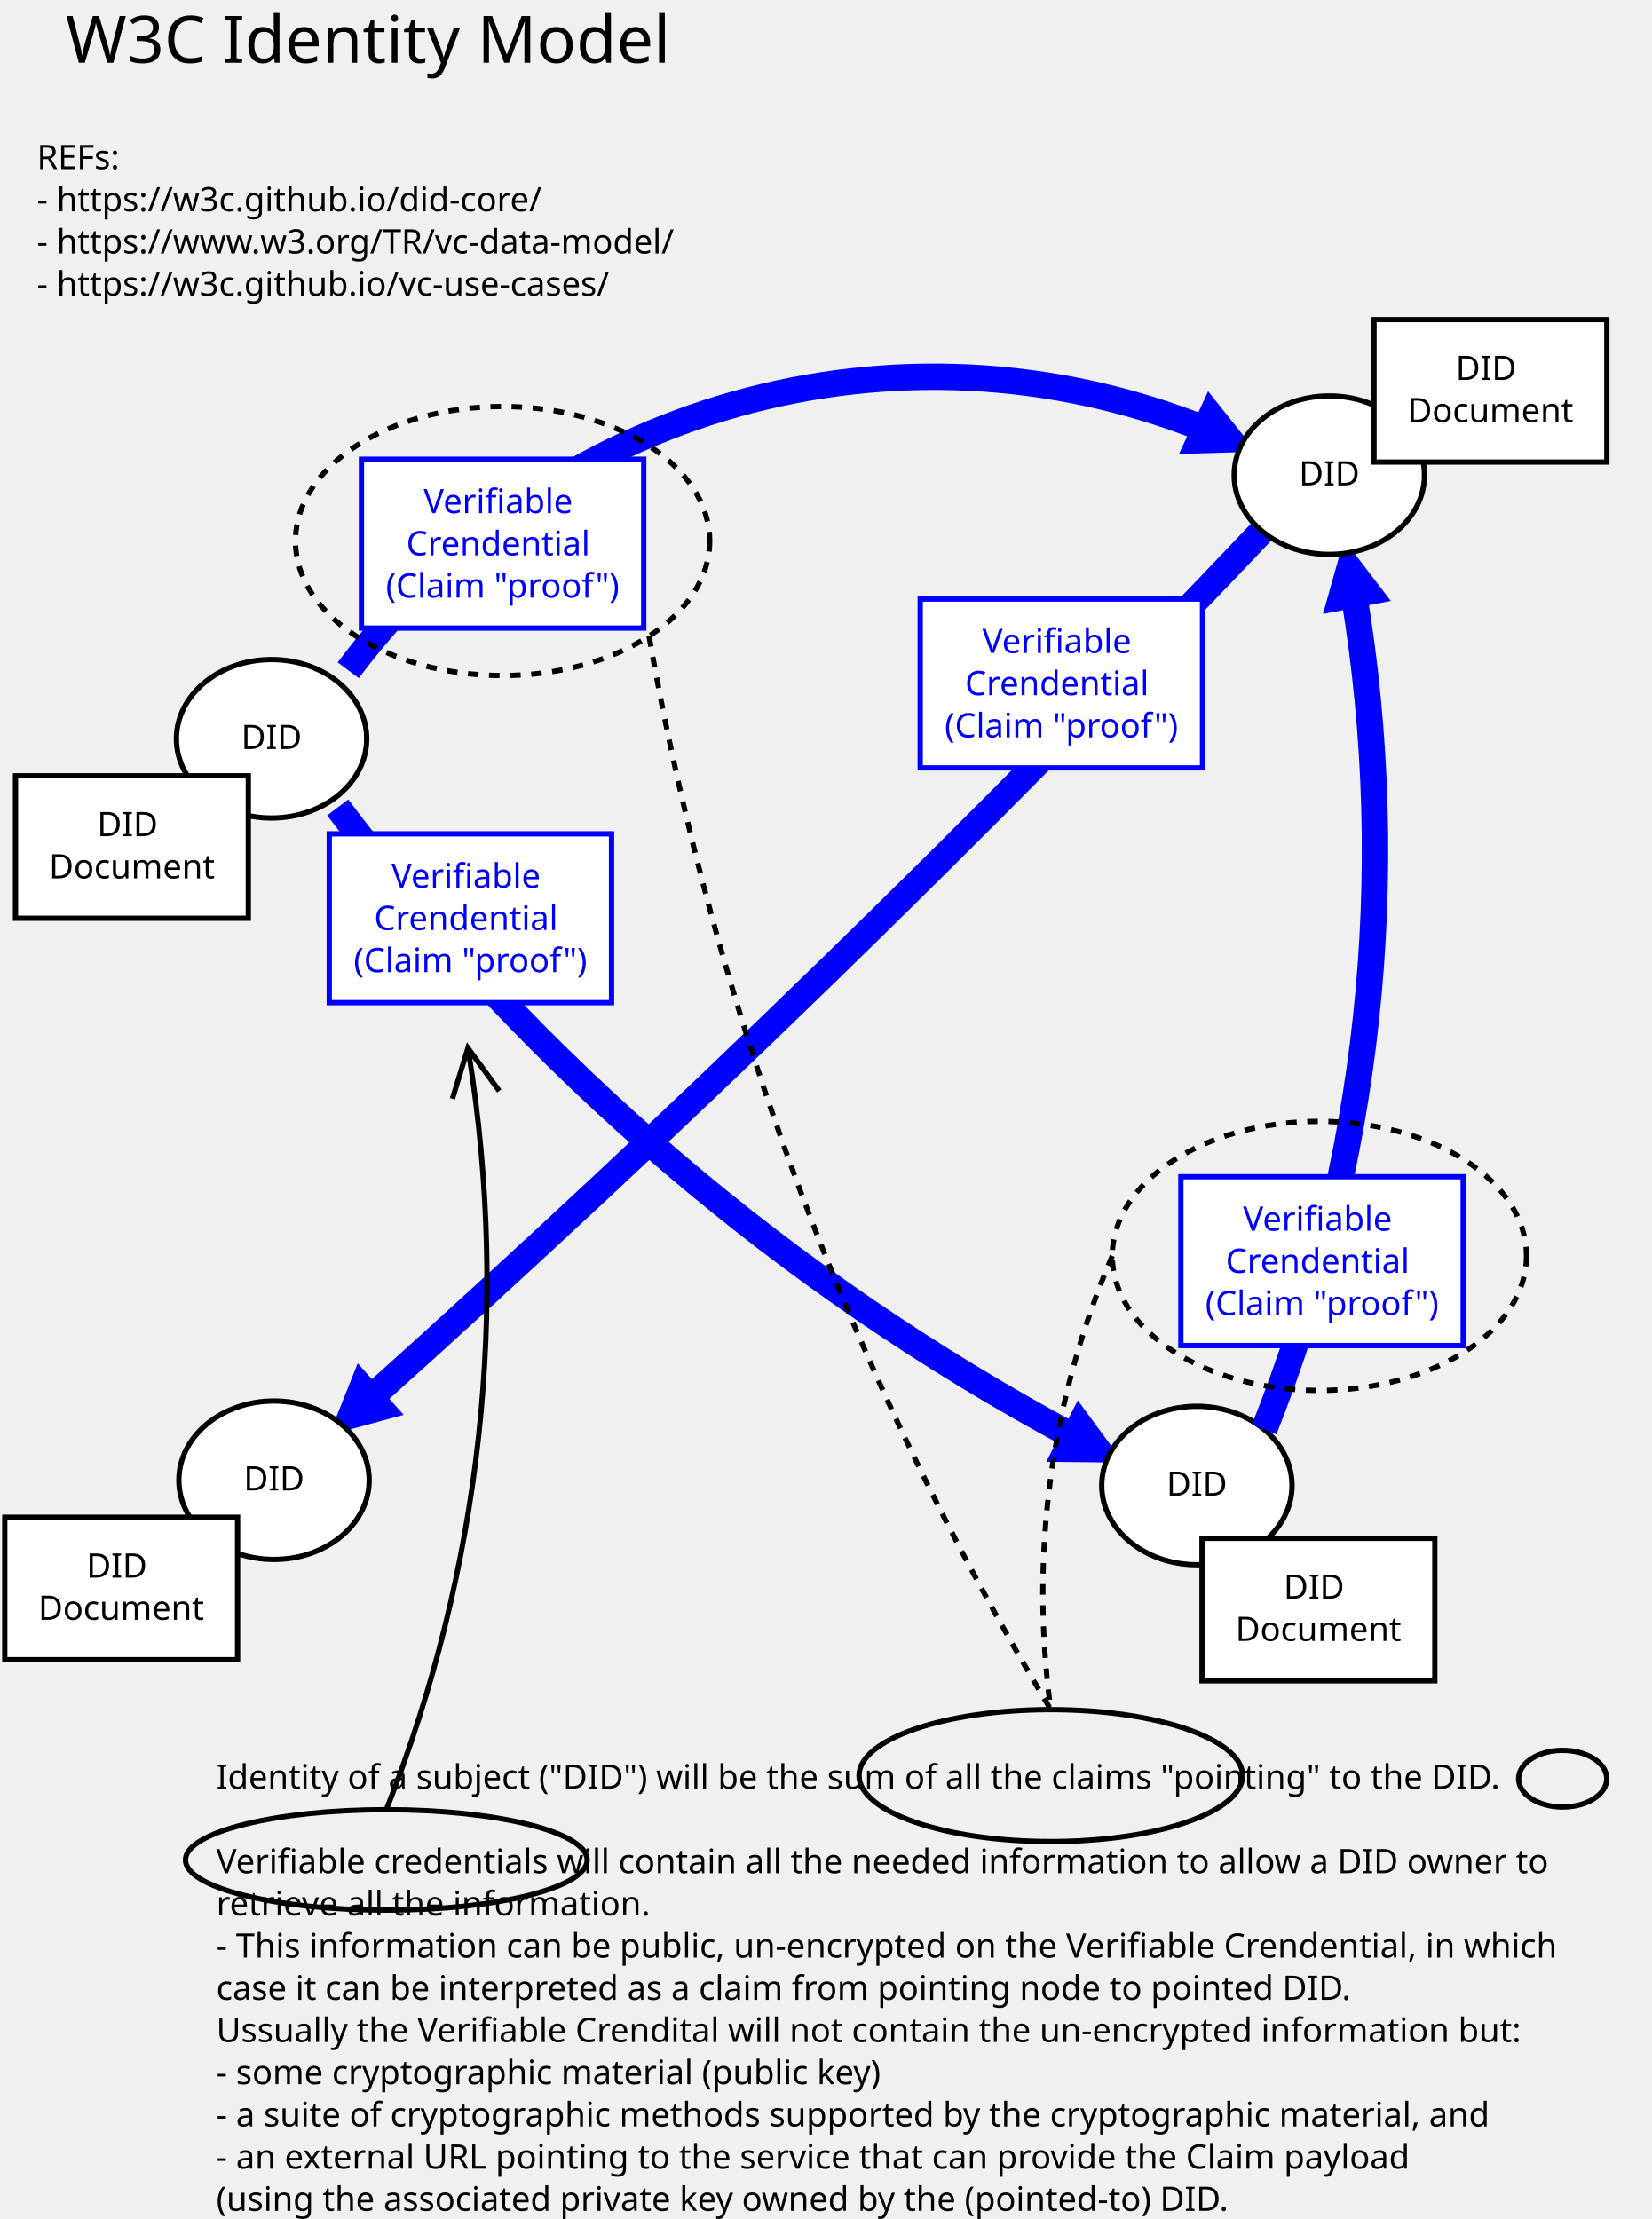
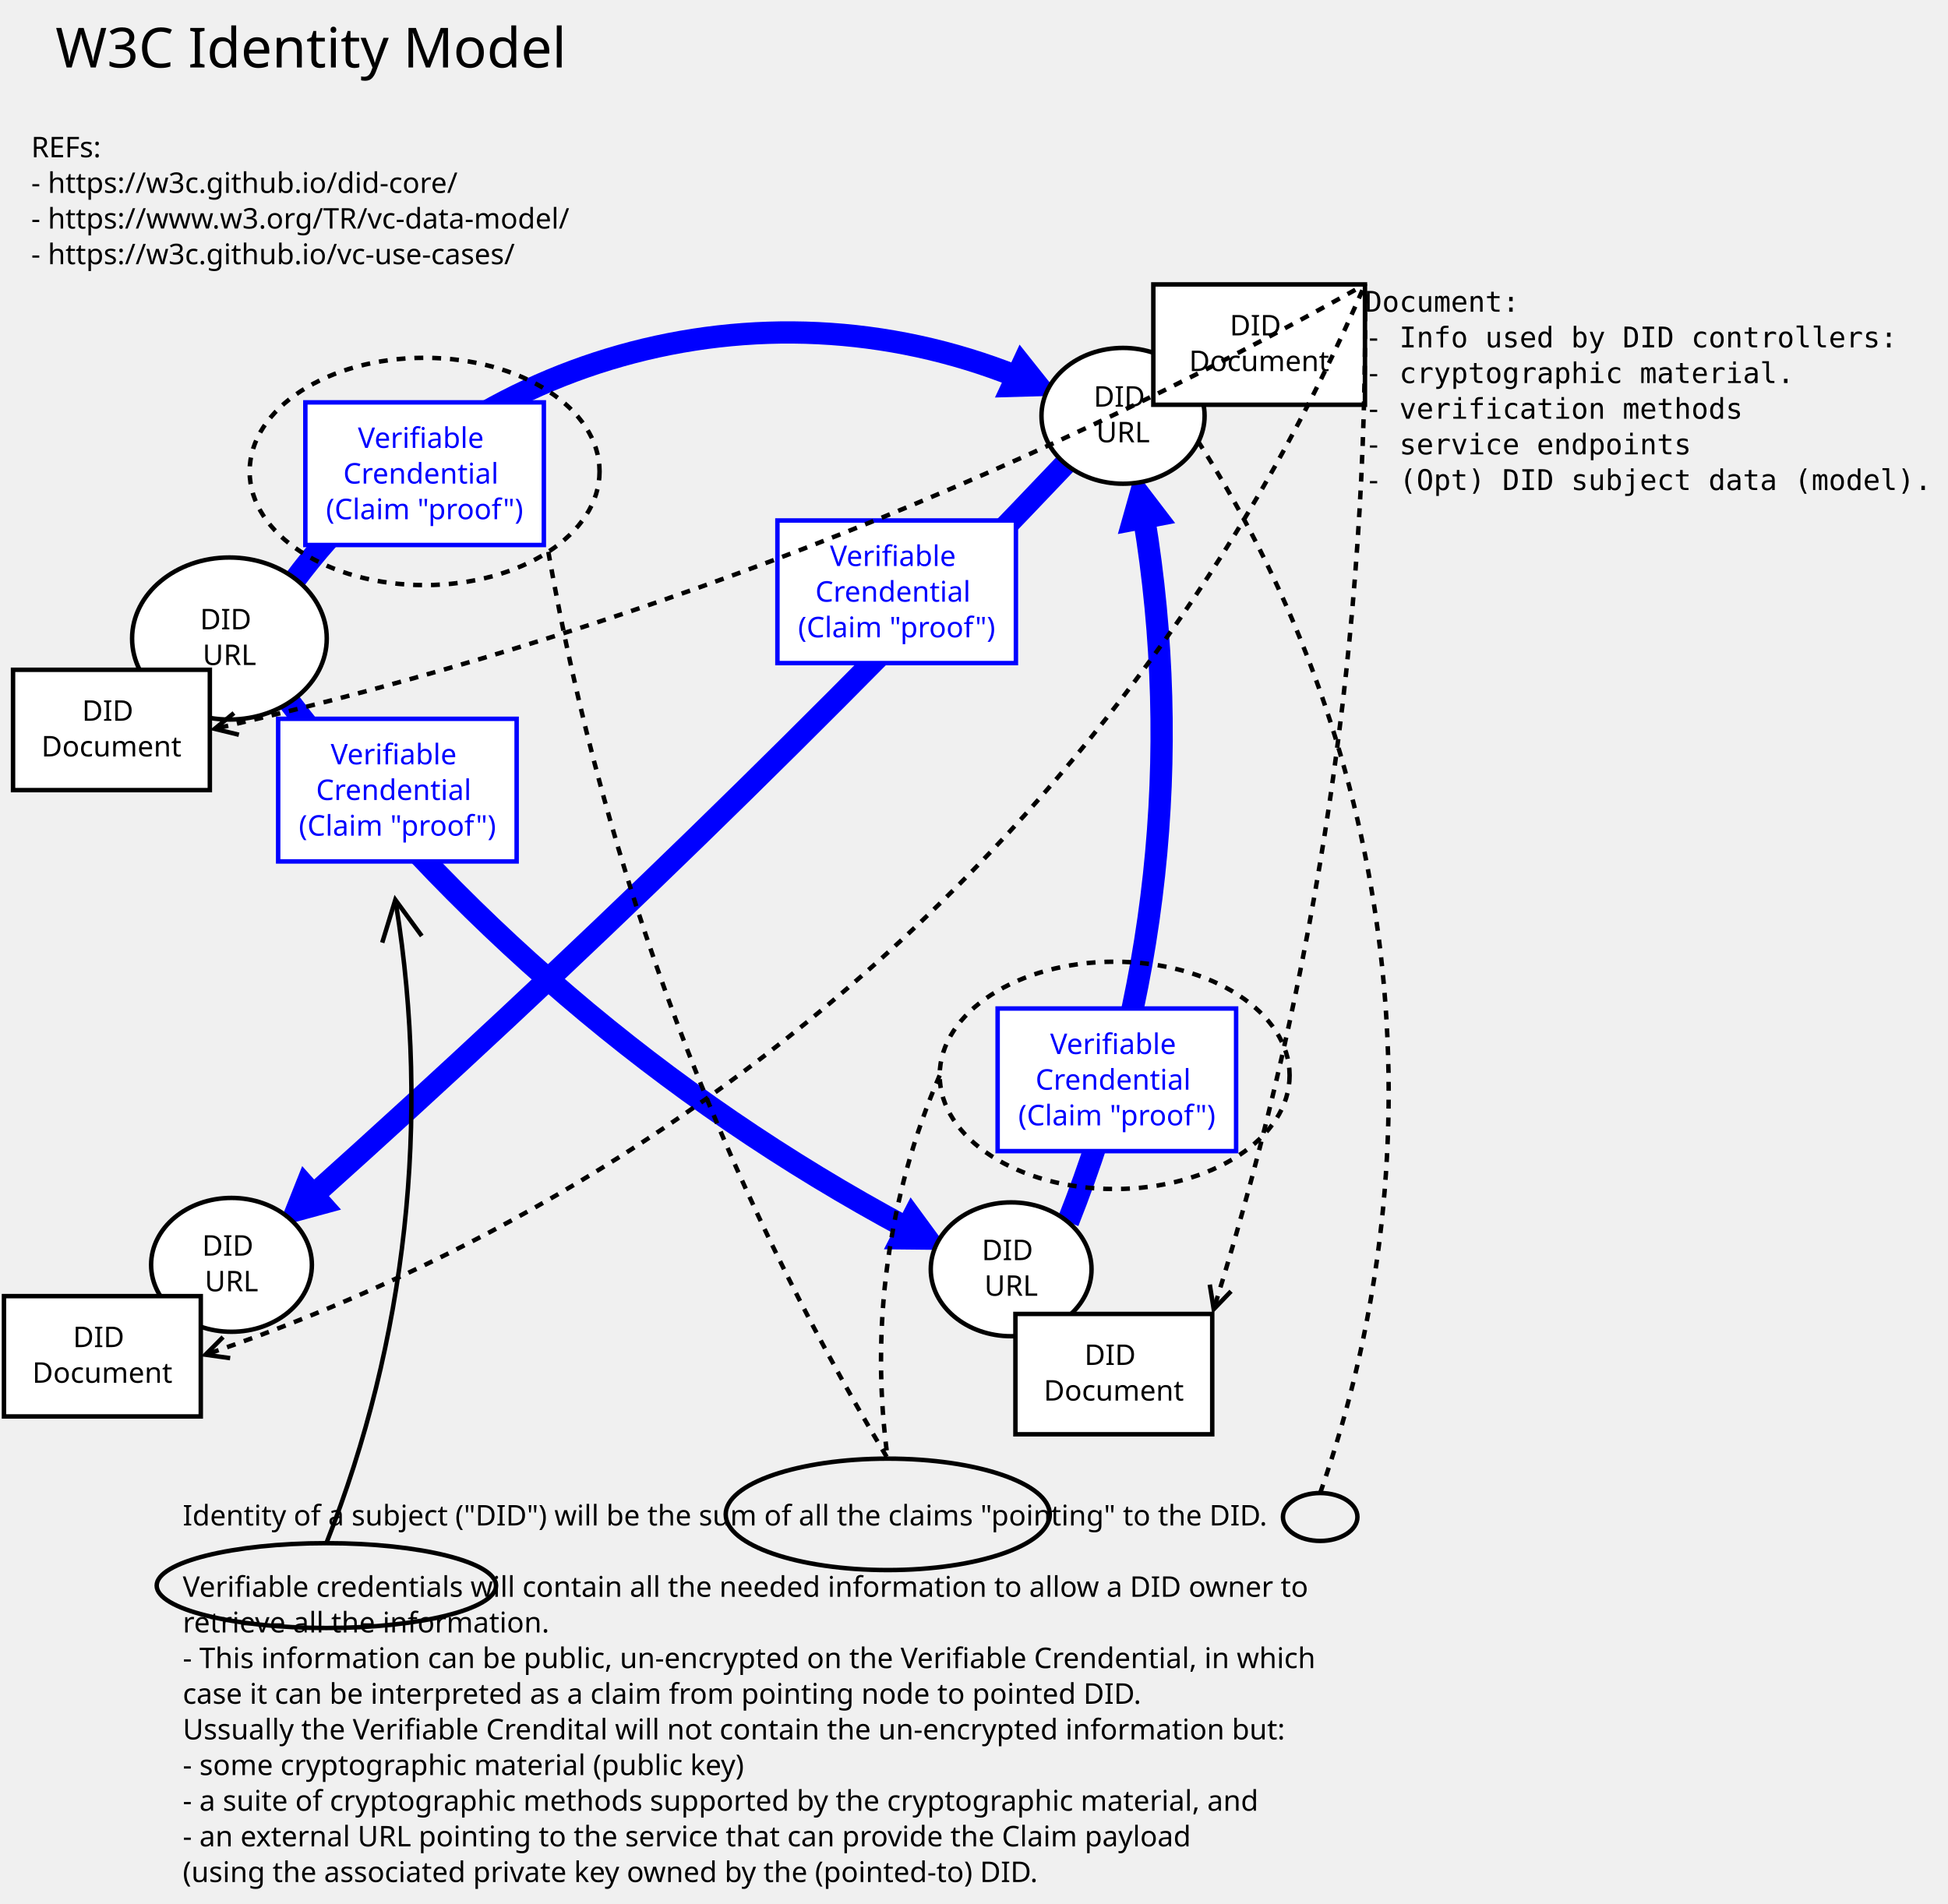
- <svg xmlns="http://www.w3.org/2000/svg" width="32cm" height="43cm" viewBox="261 0 626 841">
+ <svg xmlns="http://www.w3.org/2000/svg" width="44cm" height="43cm" viewBox="261 0 874 841">
  <g>
    <path style="fill: none; fill-opacity:0; stroke-width: 10; stroke: #0000ff" d="M 389,306 A 858.448,858.448 0 0 0 668.064,544.573" />
    <polygon style="fill: #0000ff" points="665.718,549.137 676.898,549.256 670.286,540.241 " />
    <polygon style="fill: none; fill-opacity:0; stroke-width: 10; stroke: #0000ff" points="665.718,549.137 676.898,549.256 670.286,540.241 " />
  </g>
  <g>
-     <g>
-       <ellipse style="fill: #ffffff" cx="714.667" cy="563.034" rx="36.067" ry="30.034" />
-       <ellipse style="fill: none; fill-opacity:0; stroke-width: 2; stroke: #000000" cx="714.667" cy="563.034" rx="36.067" ry="30.034" />
-       <text font-size="12.8" style="fill: #000000;text-anchor:middle;font-family:sans-serif;font-style:normal;font-weight:normal" x="714.667" y="566.915">
-         <tspan x="714.667" y="566.915">DID</tspan>
-       </text>
-     </g>
-     <g>
-       <rect style="fill: #ffffff" x="716.61" y="583.067" width="88.25" height="54" />
-       <rect style="fill: none; fill-opacity:0; stroke-width: 2; stroke: #000000" x="716.61" y="583.067" width="88.25" height="54" />
-       <text font-size="12.8" style="fill: #000000;text-anchor:middle;font-family:sans-serif;font-style:normal;font-weight:normal" x="760.735" y="605.948">
-         <tspan x="760.735" y="605.948">DID</tspan>
-         <tspan x="760.735" y="621.948">Document</tspan>
-       </text>
-     </g>
+     <path style="fill: none; fill-opacity:0; stroke-width: 10; stroke: #0000ff" d="M 717.304,162.428 A 276.238,276.238 0 0 0 393,254" />
+     <polygon style="fill: #0000ff" points="715.348,166.585 726.524,166.265 719.563,157.516 " />
+     <polygon style="fill: none; fill-opacity:0; stroke-width: 10; stroke: #0000ff" points="715.348,166.585 726.524,166.265 719.563,157.516 " />
  </g>
  <g>
-     <path style="fill: none; fill-opacity:0; stroke-width: 10; stroke: #0000ff" d="M 717.792,162.595 A 276.844,276.844 0 0 0 393,254" />
-     <polygon style="fill: #0000ff" points="715.835,166.752 727.011,166.433 720.05,157.684 " />
-     <polygon style="fill: none; fill-opacity:0; stroke-width: 10; stroke: #0000ff" points="715.835,166.752 727.011,166.433 720.05,157.684 " />
+     <path style="fill: none; fill-opacity:0; stroke-width: 10; stroke: #0000ff" d="M 740.171,541.797 A 593.76,593.76 0 0 0 774.269,225.751" />
+     <polygon style="fill: #0000ff" points="779.367,224.782 772.58,215.898 769.545,226.659 " />
+     <polygon style="fill: none; fill-opacity:0; stroke-width: 10; stroke: #0000ff" points="779.367,224.782 772.58,215.898 769.545,226.659 " />
  </g>
  <g>
-     <path style="fill: none; fill-opacity:0; stroke-width: 10; stroke: #0000ff" d="M 740.171,541.797 A 593.76,593.76 0 0 0 774.196,225.307" />
-     <polygon style="fill: #0000ff" points="779.293,224.335 772.499,215.456 769.472,226.218 " />
-     <polygon style="fill: none; fill-opacity:0; stroke-width: 10; stroke: #0000ff" points="779.293,224.335 772.499,215.456 769.472,226.218 " />
-   </g>
-   <g>
-     <path style="fill: none; fill-opacity:0; stroke-width: 10; stroke: #0000ff" d="M 401.551,529.796 A 5833.9,5833.9 0 0 0 739.364,201.271" />
-     <polygon style="fill: #0000ff" points="398.235,526.08 394.102,536.468 404.892,533.541 " />
-     <polygon style="fill: none; fill-opacity:0; stroke-width: 10; stroke: #0000ff" points="398.235,526.08 394.102,536.468 404.892,533.541 " />
+     <path style="fill: none; fill-opacity:0; stroke-width: 10; stroke: #0000ff" d="M 401.55,529.796 A 5822.3,5822.3 0 0 0 738.991,201.581" />
+     <polygon style="fill: #0000ff" points="398.234,526.079 394.101,536.468 404.892,533.541 " />
+     <polygon style="fill: none; fill-opacity:0; stroke-width: 10; stroke: #0000ff" points="398.234,526.079 394.101,536.468 404.892,533.541 " />
  </g>
  <g>
    <g>
      <rect style="fill: #ffffff" x="398" y="174" width="107" height="64" />
      <rect style="fill: none; fill-opacity:0; stroke-width: 2; stroke: #0000ff" x="398" y="174" width="107" height="64" />
    </g>
    <text font-size="12.8" style="fill: #0000ff;text-anchor:middle;font-family:sans-serif;font-style:normal;font-weight:normal" x="451.5" y="194.431">
      <tspan x="451.5" y="194.431">Verifiable</tspan>
      <tspan x="451.5" y="210.431">Crendential</tspan>
      <tspan x="451.5" y="226.431">(Claim "proof")</tspan>
    </text>
  </g>
  <g>
    <g>
      <rect style="fill: #ffffff" x="609.8" y="227" width="107" height="64" />
      <rect style="fill: none; fill-opacity:0; stroke-width: 2; stroke: #0000ff" x="609.8" y="227" width="107" height="64" />
    </g>
    <text font-size="12.8" style="fill: #0000ff;text-anchor:middle;font-family:sans-serif;font-style:normal;font-weight:normal" x="663.3" y="247.431">
      <tspan x="663.3" y="247.431">Verifiable</tspan>
      <tspan x="663.3" y="263.431">Crendential</tspan>
      <tspan x="663.3" y="279.431">(Claim "proof")</tspan>
    </text>
  </g>
  <g>
    <g>
      <rect style="fill: #ffffff" x="708.6" y="446" width="107" height="64" />
      <rect style="fill: none; fill-opacity:0; stroke-width: 2; stroke: #0000ff" x="708.6" y="446" width="107" height="64" />
    </g>
    <text font-size="12.8" style="fill: #0000ff;text-anchor:middle;font-family:sans-serif;font-style:normal;font-weight:normal" x="762.1" y="466.431">
      <tspan x="762.1" y="466.431">Verifiable</tspan>
      <tspan x="762.1" y="482.431">Crendential</tspan>
      <tspan x="762.1" y="498.431">(Claim "proof")</tspan>
    </text>
  </g>
  <g>
    <g>
-       <ellipse style="fill: #ffffff" cx="363.933" cy="279.966" rx="36.067" ry="30.034" />
-       <ellipse style="fill: none; fill-opacity:0; stroke-width: 2; stroke: #000000" cx="363.933" cy="279.966" rx="36.067" ry="30.034" />
-       <text font-size="12.8" style="fill: #000000;text-anchor:middle;font-family:sans-serif;font-style:normal;font-weight:normal" x="363.933" y="283.847">
-         <tspan x="363.933" y="283.847">DID</tspan>
-       </text>
-     </g>
-     <g>
-       <rect style="fill: #ffffff" x="266.875" y="294" width="88.25" height="54" />
-       <rect style="fill: none; fill-opacity:0; stroke-width: 2; stroke: #000000" x="266.875" y="294" width="88.25" height="54" />
-       <text font-size="12.8" style="fill: #000000;text-anchor:middle;font-family:sans-serif;font-style:normal;font-weight:normal" x="311" y="316.881">
-         <tspan x="311" y="316.881">DID</tspan>
-         <tspan x="311" y="332.881">Document</tspan>
-       </text>
-     </g>
-   </g>
-   <g>
-     <g>
      <rect style="fill: #ffffff" x="385.8" y="316" width="107" height="64" />
      <rect style="fill: none; fill-opacity:0; stroke-width: 2; stroke: #0000ff" x="385.8" y="316" width="107" height="64" />
    </g>
    <text font-size="12.8" style="fill: #0000ff;text-anchor:middle;font-family:sans-serif;font-style:normal;font-weight:normal" x="439.3" y="336.431">
      <tspan x="439.3" y="336.431">Verifiable</tspan>
      <tspan x="439.3" y="352.431">Crendential</tspan>
      <tspan x="439.3" y="368.431">(Claim "proof")</tspan>
    </text>
  </g>
  <text font-size="12.8" style="fill: #000000;text-anchor:start;font-family:sans-serif;font-style:normal;font-weight:normal" x="275" y="64">
    <tspan x="275" y="64">REFs:</tspan>
    <tspan x="275" y="80">- https://w3c.github.io/did-core/</tspan>
    <tspan x="275" y="96">- https://www.w3.org/TR/vc-data-model/</tspan>
    <tspan x="275" y="112">- https://w3c.github.io/vc-use-cases/</tspan>
  </text>
-   <g>
-     <g>
-       <ellipse style="fill: #ffffff" cx="764.867" cy="180.034" rx="36.067" ry="30.034" />
-       <ellipse style="fill: none; fill-opacity:0; stroke-width: 2; stroke: #000000" cx="764.867" cy="180.034" rx="36.067" ry="30.034" />
-       <text font-size="12.8" style="fill: #000000;text-anchor:middle;font-family:sans-serif;font-style:normal;font-weight:normal" x="764.867" y="183.915">
-         <tspan x="764.867" y="183.915">DID</tspan>
-       </text>
-     </g>
-     <g>
-       <rect style="fill: #ffffff" x="781.81" y="121.067" width="88.25" height="54" />
-       <rect style="fill: none; fill-opacity:0; stroke-width: 2; stroke: #000000" x="781.81" y="121.067" width="88.25" height="54" />
-       <text font-size="12.8" style="fill: #000000;text-anchor:middle;font-family:sans-serif;font-style:normal;font-weight:normal" x="825.935" y="143.948">
-         <tspan x="825.935" y="143.948">DID</tspan>
-         <tspan x="825.935" y="159.948">Document</tspan>
-       </text>
-     </g>
-   </g>
-   <g>
-     <g>
-       <ellipse style="fill: #ffffff" cx="364.867" cy="561.034" rx="36.067" ry="30.034" />
-       <ellipse style="fill: none; fill-opacity:0; stroke-width: 2; stroke: #000000" cx="364.867" cy="561.034" rx="36.067" ry="30.034" />
-       <text font-size="12.8" style="fill: #000000;text-anchor:middle;font-family:sans-serif;font-style:normal;font-weight:normal" x="364.867" y="564.915">
-         <tspan x="364.867" y="564.915">DID</tspan>
-       </text>
-     </g>
-     <g>
-       <rect style="fill: #ffffff" x="262.81" y="575.067" width="88.25" height="54" />
-       <rect style="fill: none; fill-opacity:0; stroke-width: 2; stroke: #000000" x="262.81" y="575.067" width="88.25" height="54" />
-       <text font-size="12.8" style="fill: #000000;text-anchor:middle;font-family:sans-serif;font-style:normal;font-weight:normal" x="306.935" y="597.948">
-         <tspan x="306.935" y="597.948">DID</tspan>
-         <tspan x="306.935" y="613.948">Document</tspan>
-       </text>
-     </g>
-   </g>
  <text font-size="12.8" style="fill: #000000;text-anchor:start;font-family:sans-serif;font-style:normal;font-weight:normal" x="343" y="678">
    <tspan x="343" y="678">Identity of a subject ("DID") will be the sum of all the claims "pointing" to the DID.</tspan>
    <tspan x="343" y="694" />
    <tspan x="343" y="710">Verifiable credentials will contain all the needed information to allow a DID owner to</tspan>
    <tspan x="343" y="726">retrieve all the information.</tspan>
    <tspan x="343" y="742">- This information can be public, un-encrypted on the Verifiable Crendential, in which</tspan>
    <tspan x="343" y="758">  case it can be interpreted as  a claim from pointing node to pointed DID.</tspan>
    <tspan x="343" y="774">  Ussually the Verifiable Crendital will not contain the un-encrypted information but: </tspan>
    <tspan x="343" y="790">  -  some cryptographic material (public key)</tspan>
    <tspan x="343" y="806">  -  a suite of cryptographic methods supported by the cryptographic material, and </tspan>
    <tspan x="343" y="822">  - an external URL pointing to the service that can provide the Claim payload</tspan>
    <tspan x="343" y="838">    (using the associated private key owned by the (pointed-to) DID.</tspan>
  </text>
  <g>
    <ellipse style="fill: none; fill-opacity:0; stroke-width: 2; stroke: #000000" cx="407.433" cy="704.966" rx="76.135" ry="19.034" />
    <text font-size="12.8" style="fill: #000000;text-anchor:middle;font-family:sans-serif;font-style:normal;font-weight:normal" x="407.433" y="708.847">
      <tspan x="407.433" y="708.847" />
    </text>
  </g>
  <g>
-     <path style="fill: none; fill-opacity:0; stroke-width: 2; stroke: #000000" d="M 407.433,685.933 A 544.851,544.851 0 0 0 438.726,399.413" />
+     <path style="fill: none; fill-opacity:0; stroke-width: 2; stroke: #000000" d="M 407.432,685.932 A 544.849,544.849 0 0 0 438.726,399.413" />
    <polyline style="fill: none; fill-opacity:0; stroke-width: 2; stroke: #000000" points="450.24,413.457 438.372,397.205 432.491,416.451 " />
  </g>
  <ellipse style="fill: none; fill-opacity:0; stroke-width: 2; stroke-dasharray: 4; stroke: #000000" cx="451.5" cy="205" rx="78.5" ry="51" />
  <ellipse style="fill: none; fill-opacity:0; stroke-width: 2; stroke-dasharray: 4; stroke: #000000" cx="761.1" cy="476" rx="78.5" ry="51" />
  <ellipse style="fill: none; fill-opacity:0; stroke-width: 2; stroke: #000000" cx="659.3" cy="673" rx="72.7" ry="25" />
-   <path style="fill: none; fill-opacity:0; stroke-width: 2; stroke-dasharray: 4; stroke: #000000" d="M 507.008,241.062 A 1189.94,1189.94 0 0 0 659.3,648" />
+   <path style="fill: none; fill-opacity:0; stroke-width: 2; stroke-dasharray: 4; stroke: #000000" d="M 507.008,241.062 A 1189.95,1189.95 0 0 0 659.3,648" />
  <path style="fill: none; fill-opacity:0; stroke-width: 2; stroke-dasharray: 4; stroke: #000000" d="M 682.6,476 A 323.934,323.934 0 0 0 659.3,648" />
-   <ellipse style="fill: none; fill-opacity:0; stroke-width: 2; stroke: #000000" cx="853.319" cy="674.181" rx="16.71" ry="10.748" />
-   <text font-size="24.835" style="fill: #000000;text-anchor:middle;font-family:sans-serif;font-style:normal;font-weight:normal" x="400.507" y="23.704">
-     <tspan x="400.507" y="23.704">W3C Identity Model</tspan>
+   <ellipse style="fill: none; fill-opacity:0; stroke-width: 2; stroke: #000000" cx="853.32" cy="674.18" rx="16.71" ry="10.748" />
+   <text font-size="24.836" style="fill: #000000;text-anchor:middle;font-family:sans-serif;font-style:normal;font-weight:normal" x="400.506" y="23.704">
+     <tspan x="400.506" y="23.704">W3C Identity Model</tspan>
  </text>
+   <path style="fill: none; fill-opacity:0; stroke-width: 2; stroke-dasharray: 4; stroke: #000000" d="M 853.318,663.432 A 541.672,541.672 0 0 0 798.676,191.695" />
+   <g>
+     <g>
+       <ellipse style="fill: #ffffff" cx="363.933" cy="279.966" rx="43.667" ry="36.362" />
+       <ellipse style="fill: none; fill-opacity:0; stroke-width: 2; stroke: #000000" cx="363.933" cy="279.966" rx="43.667" ry="36.362" />
+       <text font-size="12.8" style="fill: #000000;text-anchor:middle;font-family:sans-serif;font-style:normal;font-weight:normal" x="363.933" y="275.847">
+         <tspan x="363.933" y="275.847">DID</tspan>
+         <tspan x="363.933" y="291.847">URL</tspan>
+       </text>
+     </g>
+     <g>
+       <rect style="fill: #ffffff" x="266.849" y="294" width="88.3" height="54" />
+       <rect style="fill: none; fill-opacity:0; stroke-width: 2; stroke: #000000" x="266.849" y="294" width="88.3" height="54" />
+       <text font-size="12.8" style="fill: #000000;text-anchor:middle;font-family:sans-serif;font-style:normal;font-weight:normal" x="310.999" y="316.881">
+         <tspan x="310.999" y="316.881">DID</tspan>
+         <tspan x="310.999" y="332.881">Document</tspan>
+       </text>
+     </g>
+   </g>
+   <g>
+     <g>
+       <ellipse style="fill: #ffffff" cx="364.867" cy="561.034" rx="36.067" ry="30.034" />
+       <ellipse style="fill: none; fill-opacity:0; stroke-width: 2; stroke: #000000" cx="364.867" cy="561.034" rx="36.067" ry="30.034" />
+       <text font-size="12.8" style="fill: #000000;text-anchor:middle;font-family:sans-serif;font-style:normal;font-weight:normal" x="364.867" y="556.915">
+         <tspan x="364.867" y="556.915">DID</tspan>
+         <tspan x="364.867" y="572.915">URL</tspan>
+       </text>
+     </g>
+     <g>
+       <rect style="fill: #ffffff" x="262.785" y="575.068" width="88.3" height="54" />
+       <rect style="fill: none; fill-opacity:0; stroke-width: 2; stroke: #000000" x="262.785" y="575.068" width="88.3" height="54" />
+       <text font-size="12.8" style="fill: #000000;text-anchor:middle;font-family:sans-serif;font-style:normal;font-weight:normal" x="306.935" y="597.949">
+         <tspan x="306.935" y="597.949">DID</tspan>
+         <tspan x="306.935" y="613.949">Document</tspan>
+       </text>
+     </g>
+   </g>
+   <g>
+     <g>
+       <ellipse style="fill: #ffffff" cx="714.667" cy="563.034" rx="36.067" ry="30.034" />
+       <ellipse style="fill: none; fill-opacity:0; stroke-width: 2; stroke: #000000" cx="714.667" cy="563.034" rx="36.067" ry="30.034" />
+       <text font-size="12.8" style="fill: #000000;text-anchor:middle;font-family:sans-serif;font-style:normal;font-weight:normal" x="714.667" y="558.915">
+         <tspan x="714.667" y="558.915">DID</tspan>
+         <tspan x="714.667" y="574.915">URL</tspan>
+       </text>
+     </g>
+     <g>
+       <rect style="fill: #ffffff" x="716.585" y="583.068" width="88.3" height="54" />
+       <rect style="fill: none; fill-opacity:0; stroke-width: 2; stroke: #000000" x="716.585" y="583.068" width="88.3" height="54" />
+       <text font-size="12.8" style="fill: #000000;text-anchor:middle;font-family:sans-serif;font-style:normal;font-weight:normal" x="760.735" y="605.949">
+         <tspan x="760.735" y="605.949">DID</tspan>
+         <tspan x="760.735" y="621.949">Document</tspan>
+       </text>
+     </g>
+   </g>
+   <text font-size="12.8" style="fill: #000000;text-anchor:start;font-family:monospace;font-style:normal;font-weight:normal" x="873.41" y="133.321">
+     <tspan x="873.41" y="133.321"> Document:</tspan>
+     <tspan x="873.41" y="149.321"> - Info used by DID controllers:</tspan>
+     <tspan x="873.41" y="165.321">   - cryptographic material.</tspan>
+     <tspan x="873.41" y="181.321">   - verification methods</tspan>
+     <tspan x="873.41" y="197.321">   - service endpoints</tspan>
+     <tspan x="873.41" y="213.321"> - (Opt) DID subject data (model).</tspan>
+   </text>
+   <g>
+     <g>
+       <ellipse style="fill: #ffffff" cx="764.867" cy="180.034" rx="36.595" ry="30.473" />
+       <ellipse style="fill: none; fill-opacity:0; stroke-width: 2; stroke: #000000" cx="764.867" cy="180.034" rx="36.595" ry="30.473" />
+       <text font-size="12.8" style="fill: #000000;text-anchor:middle;font-family:sans-serif;font-style:normal;font-weight:normal" x="764.867" y="175.915">
+         <tspan x="764.867" y="175.915">DID</tspan>
+         <tspan x="764.867" y="191.915">URL</tspan>
+       </text>
+     </g>
+     <g>
+       <rect style="fill: #ffffff" x="778.46" y="121.067" width="94.95" height="54" />
+       <rect style="fill: none; fill-opacity:0; stroke-width: 2; stroke: #000000" x="778.46" y="121.067" width="94.95" height="54" />
+       <text font-size="12.8" style="fill: #000000;text-anchor:middle;font-family:sans-serif;font-style:normal;font-weight:normal" x="825.935" y="143.948">
+         <tspan x="825.935" y="143.948">DID</tspan>
+         <tspan x="825.935" y="159.948">Document</tspan>
+       </text>
+     </g>
+   </g>
+   <g>
+     <path style="fill: none; fill-opacity:0; stroke-width: 2; stroke-dasharray: 4; stroke: #000000" d="M 359.508,320 A 1938.55,1938.55 0 0 0 873.41,121.067" />
+     <polyline style="fill: none; fill-opacity:0; stroke-width: 2; stroke: #000000" points="365.966,313.402 357.329,320.502 368.191,323.152 " />
+   </g>
+   <g>
+     <path style="fill: none; fill-opacity:0; stroke-width: 2; stroke-dasharray: 4; stroke: #000000" d="M 355.32,600.63 A 871.736,871.736 0 0 0 873.41,121.067" />
+     <polyline style="fill: none; fill-opacity:0; stroke-width: 2; stroke: #000000" points="361.086,593.425 353.204,601.354 364.277,602.902 " />
+   </g>
+   <g>
+     <path style="fill: none; fill-opacity:0; stroke-width: 2; stroke-dasharray: 4; stroke: #000000" d="M 806.22,578.8 A 1490.69,1490.69 0 0 0 873.41,121.067" />
+     <polyline style="fill: none; fill-opacity:0; stroke-width: 2; stroke: #000000" points="803.784,569.896 805.556,580.935 813.324,572.894 " />
+   </g>
</svg>
